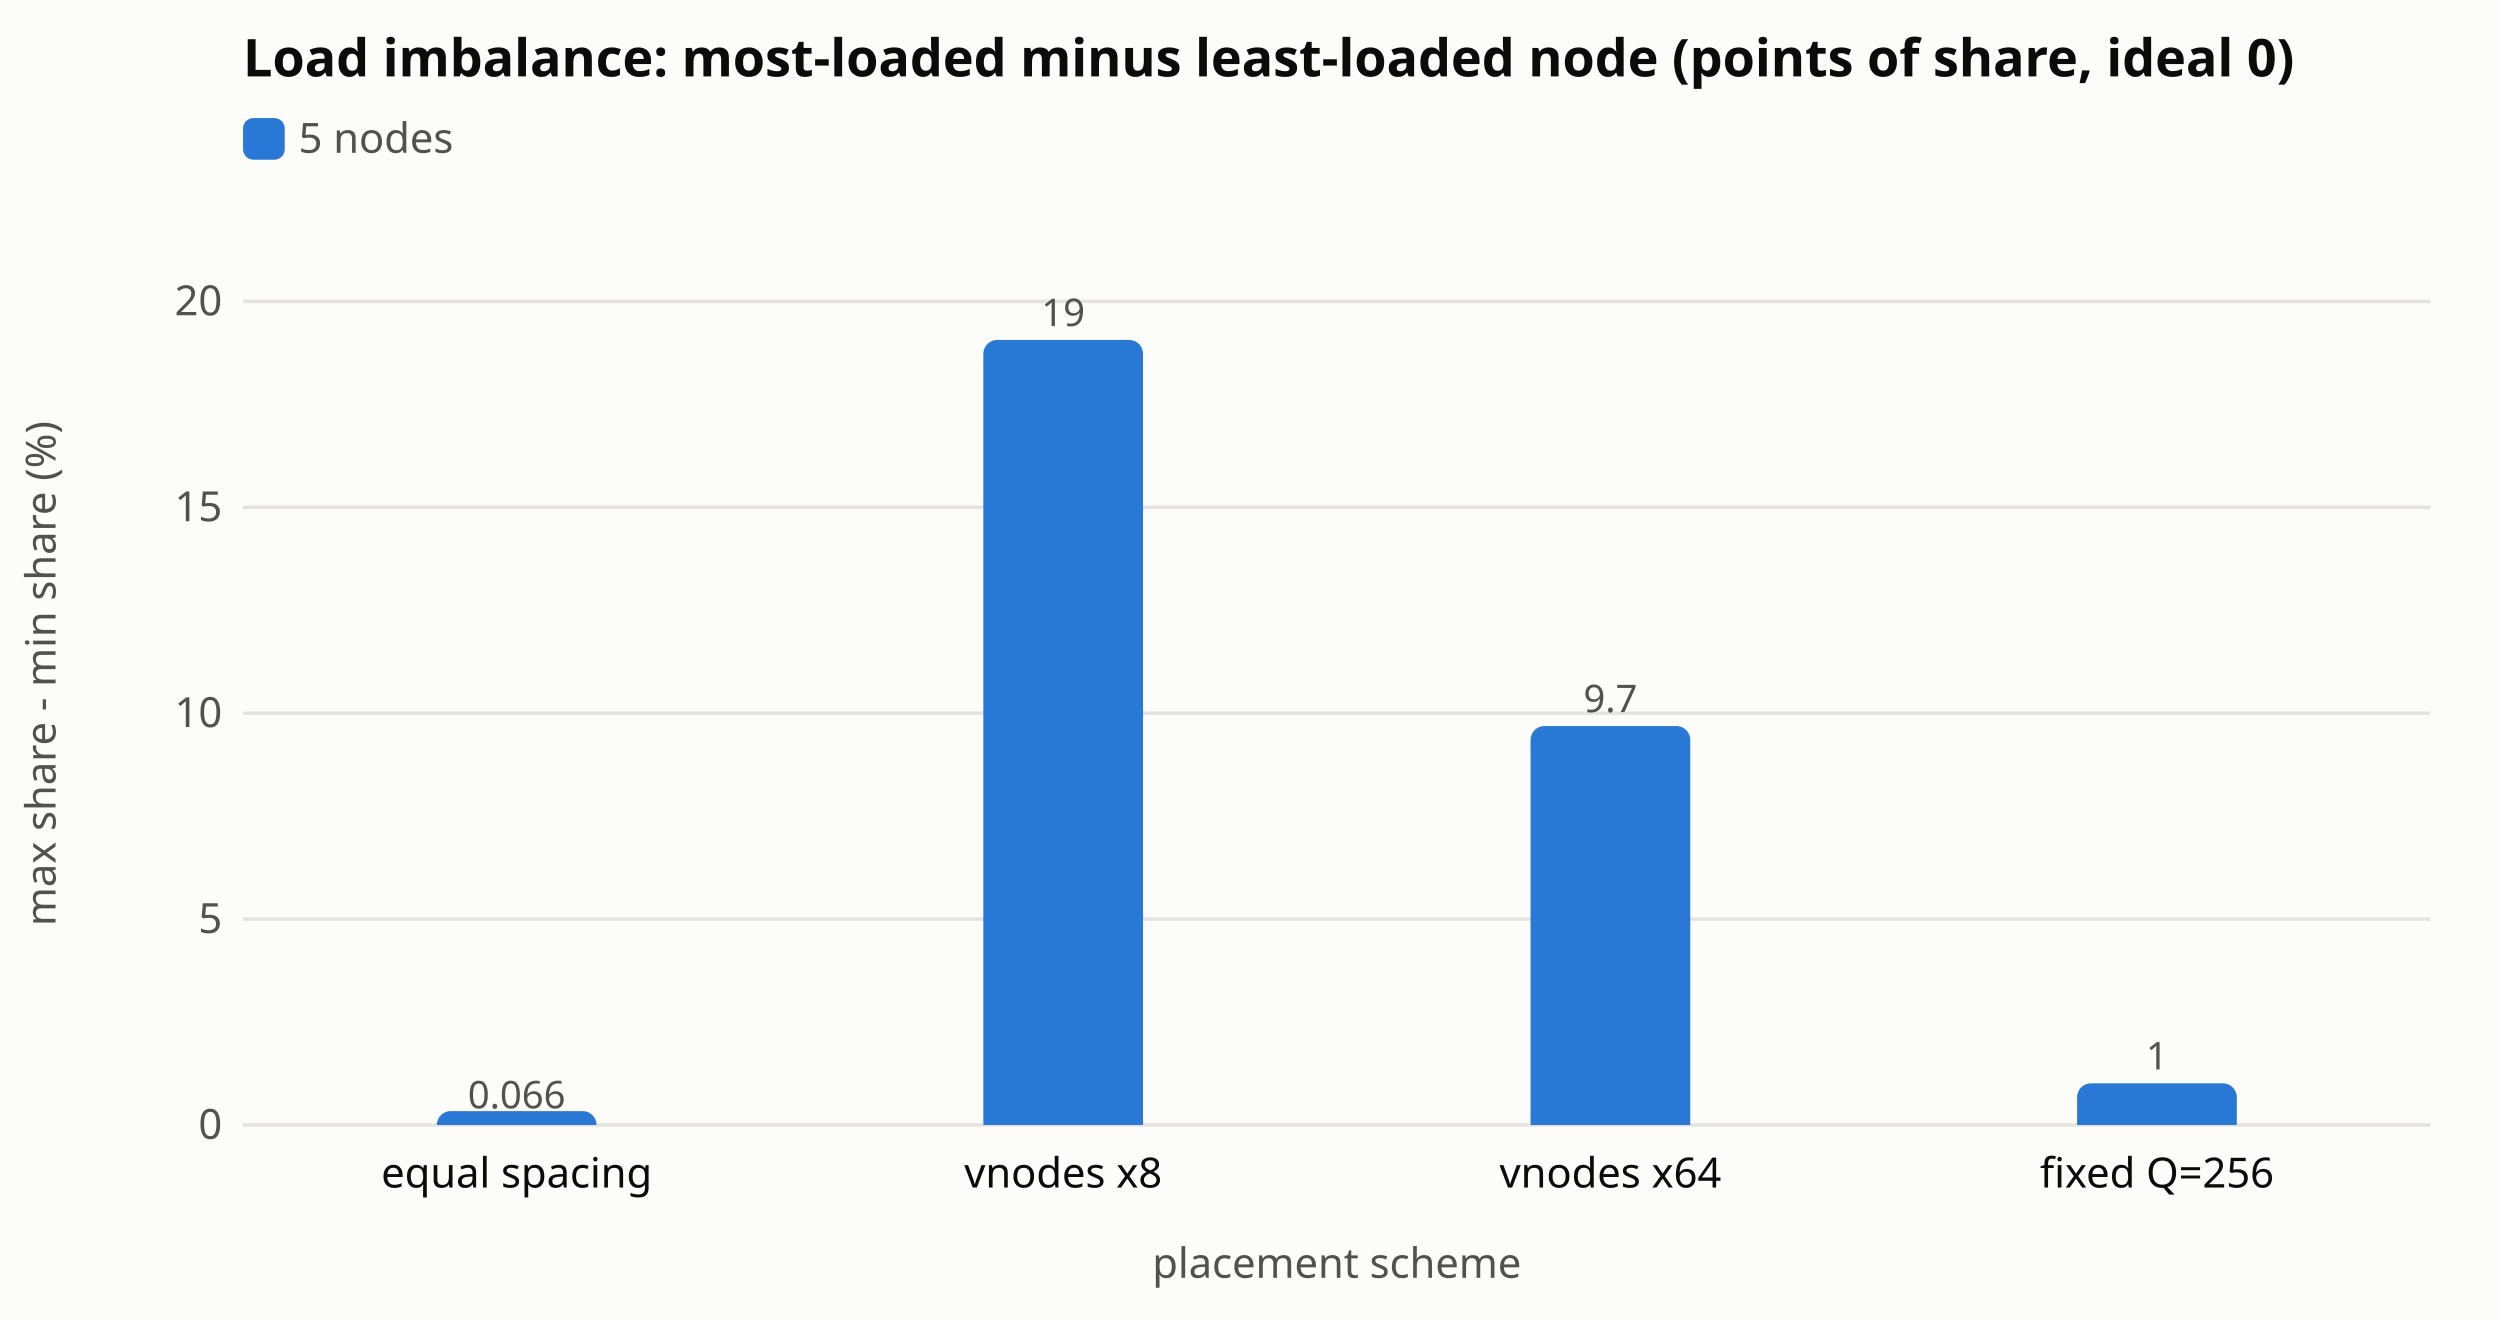
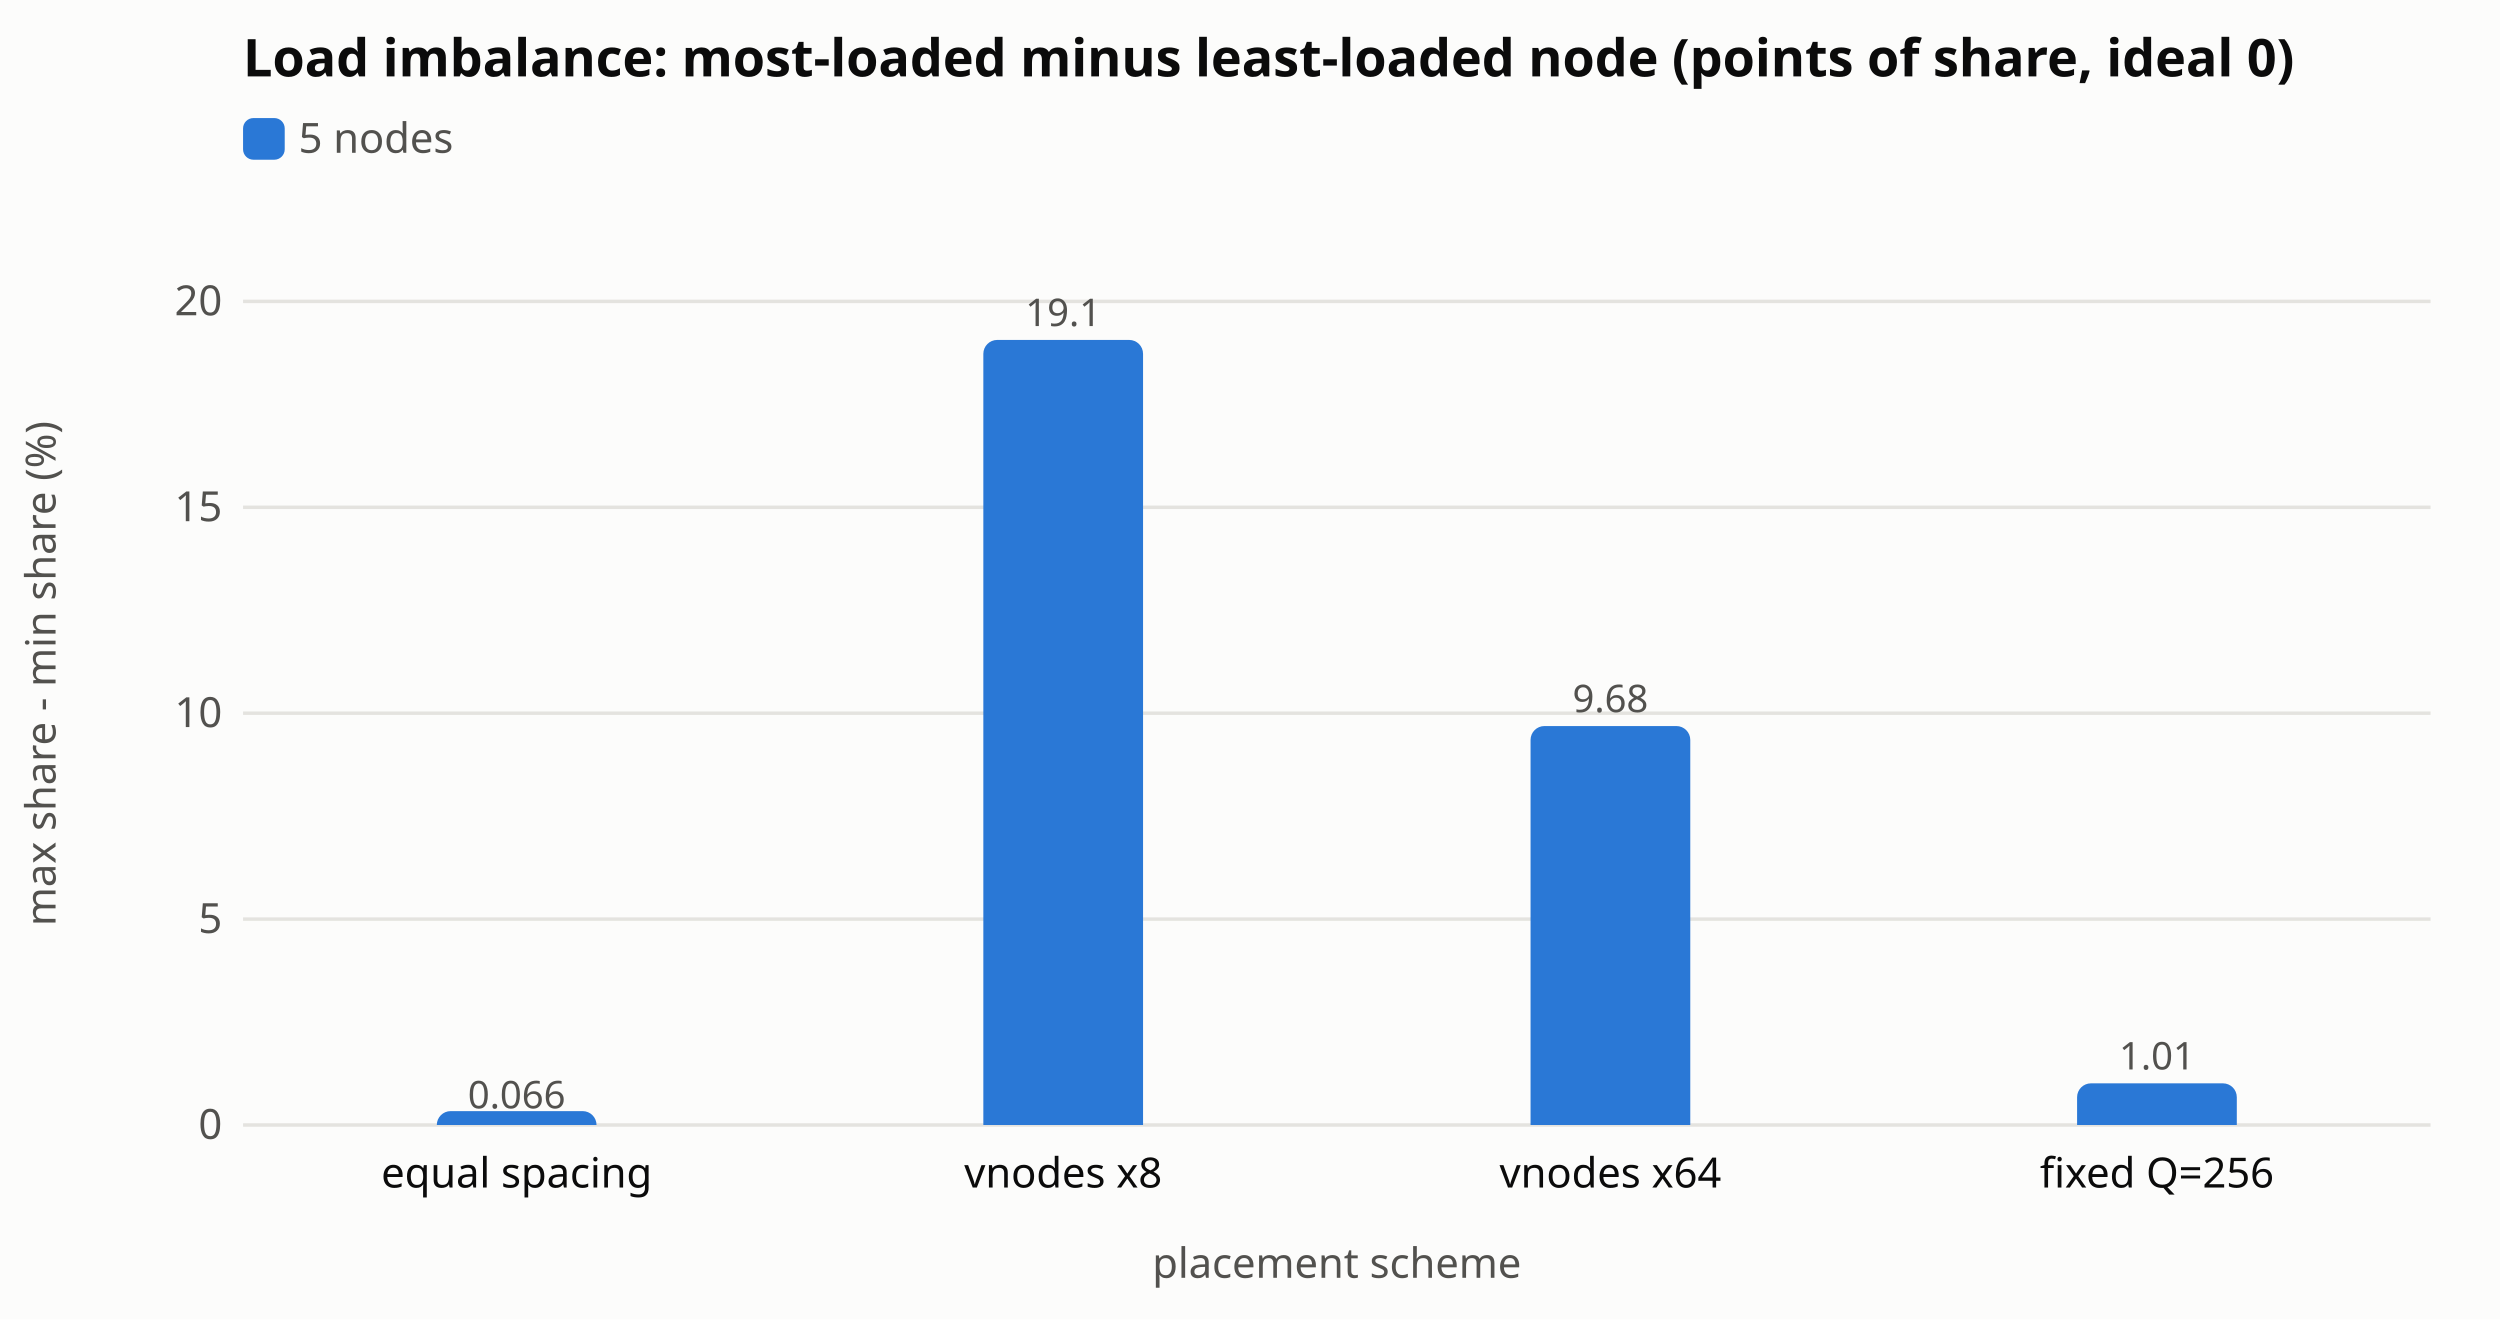
<svg xmlns="http://www.w3.org/2000/svg" width="720" height="380" font-family="system-ui,sans-serif" font-size="12">
  <rect width="100%" height="100%" fill="#fcfcfb" />
  <text x="70" y="22" font-size="15" font-weight="600" fill="#0b0b0b">Load imbalance: most-loaded minus least-loaded node (points of share, ideal 0)</text>
  <rect x="70" y="34" width="12" height="12" rx="3" fill="#2a78d6" />
  <text x="86" y="44" fill="#52514e">5 nodes</text>
  <text x="385" y="368" text-anchor="middle" fill="#52514e">placement scheme</text>
  <text transform="translate(16,194) rotate(-90)" text-anchor="middle" fill="#52514e">max share - min share (%)</text>
  <line x1="70" x2="700" y1="324.0" y2="324.0" stroke="#e4e3df" />
  <text x="64" y="328.0" text-anchor="end" fill="#52514e">0</text>
  <line x1="70" x2="700" y1="264.7" y2="264.7" stroke="#e4e3df" />
  <text x="64" y="268.7" text-anchor="end" fill="#52514e">5</text>
  <line x1="70" x2="700" y1="205.4" y2="205.4" stroke="#e4e3df" />
  <text x="64" y="209.4" text-anchor="end" fill="#52514e">10</text>
  <line x1="70" x2="700" y1="146.1" y2="146.1" stroke="#e4e3df" />
  <text x="64" y="150.1" text-anchor="end" fill="#52514e">15</text>
  <line x1="70" x2="700" y1="86.8" y2="86.8" stroke="#e4e3df" />
  <text x="64" y="90.8" text-anchor="end" fill="#52514e">20</text>
  <text x="148.8" y="342" text-anchor="middle" fill="#0b0b0b">equal spacing</text>
  <path d="M125.8 324 V324.0 a4 4 0 0 1 4 -4 H167.8 a4 4 0 0 1 4 4 V324 Z" fill="#2a78d6" />
  <text x="148.8" y="319.2" text-anchor="middle" font-size="11" fill="#52514e">0.066</text>
  <text x="306.2" y="342" text-anchor="middle" fill="#0b0b0b">vnodes x8</text>
  <path d="M283.2 324 V101.9 a4 4 0 0 1 4 -4 H325.2 a4 4 0 0 1 4 4 V324 Z" fill="#2a78d6" />
-   <text x="306.2" y="93.9" text-anchor="middle" font-size="11" fill="#52514e">19</text>
+   <text x="306.2" y="93.9" text-anchor="middle" font-size="11" fill="#52514e">19.1</text>
  <text x="463.8" y="342" text-anchor="middle" fill="#0b0b0b">vnodes x64</text>
  <path d="M440.8 324 V213.1 a4 4 0 0 1 4 -4 H482.8 a4 4 0 0 1 4 4 V324 Z" fill="#2a78d6" />
-   <text x="463.8" y="205.1" text-anchor="middle" font-size="11" fill="#52514e">9.7</text>
+   <text x="463.8" y="205.1" text-anchor="middle" font-size="11" fill="#52514e">9.68</text>
  <text x="621.2" y="342" text-anchor="middle" fill="#0b0b0b">fixed Q=256</text>
  <path d="M598.2 324 V316.0 a4 4 0 0 1 4 -4 H640.2 a4 4 0 0 1 4 4 V324 Z" fill="#2a78d6" />
-   <text x="621.2" y="308.0" text-anchor="middle" font-size="11" fill="#52514e">1</text>
+   <text x="621.2" y="308.0" text-anchor="middle" font-size="11" fill="#52514e">1.01</text>
</svg>
